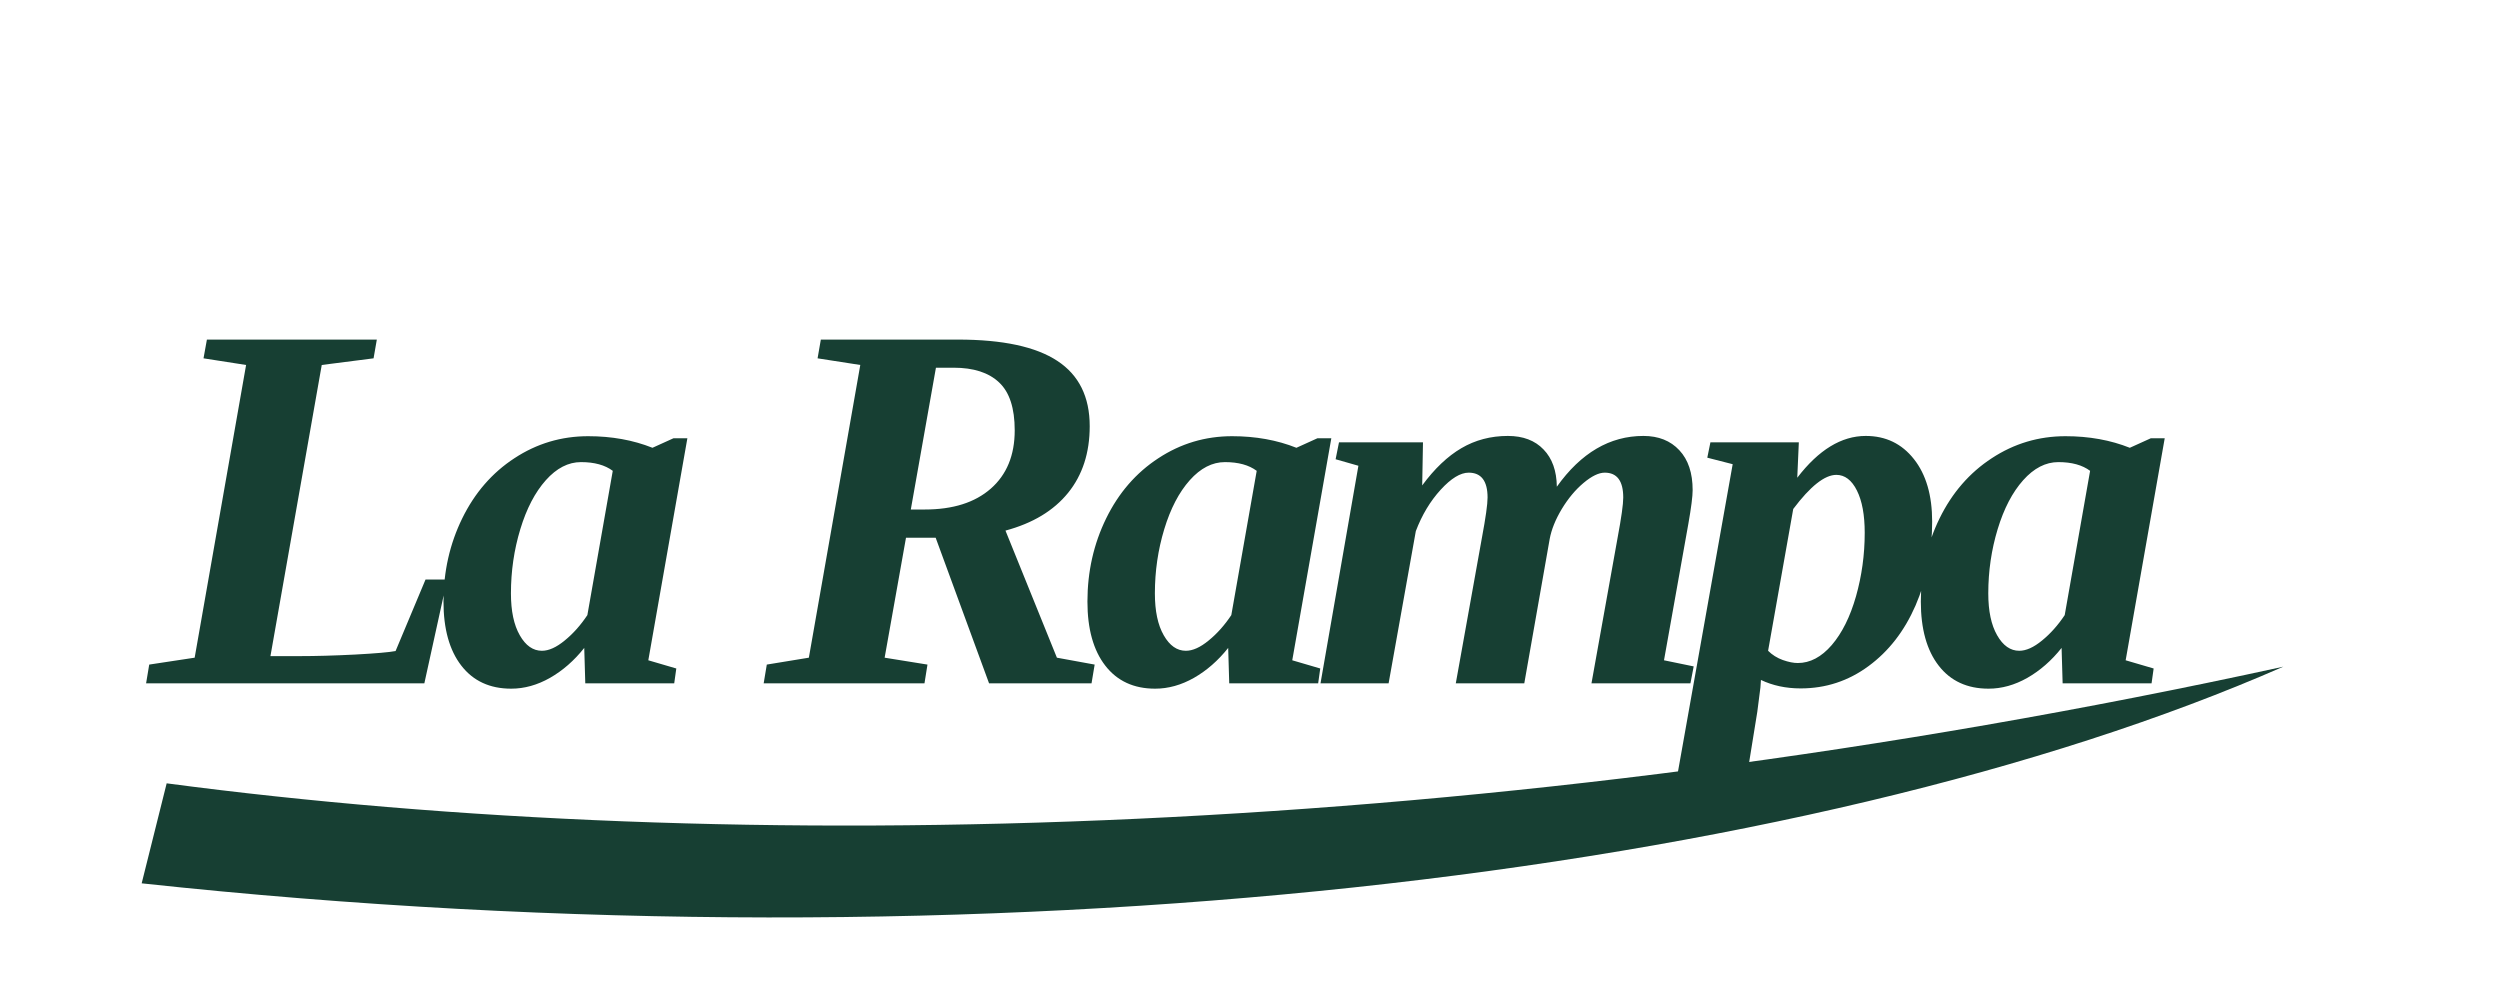
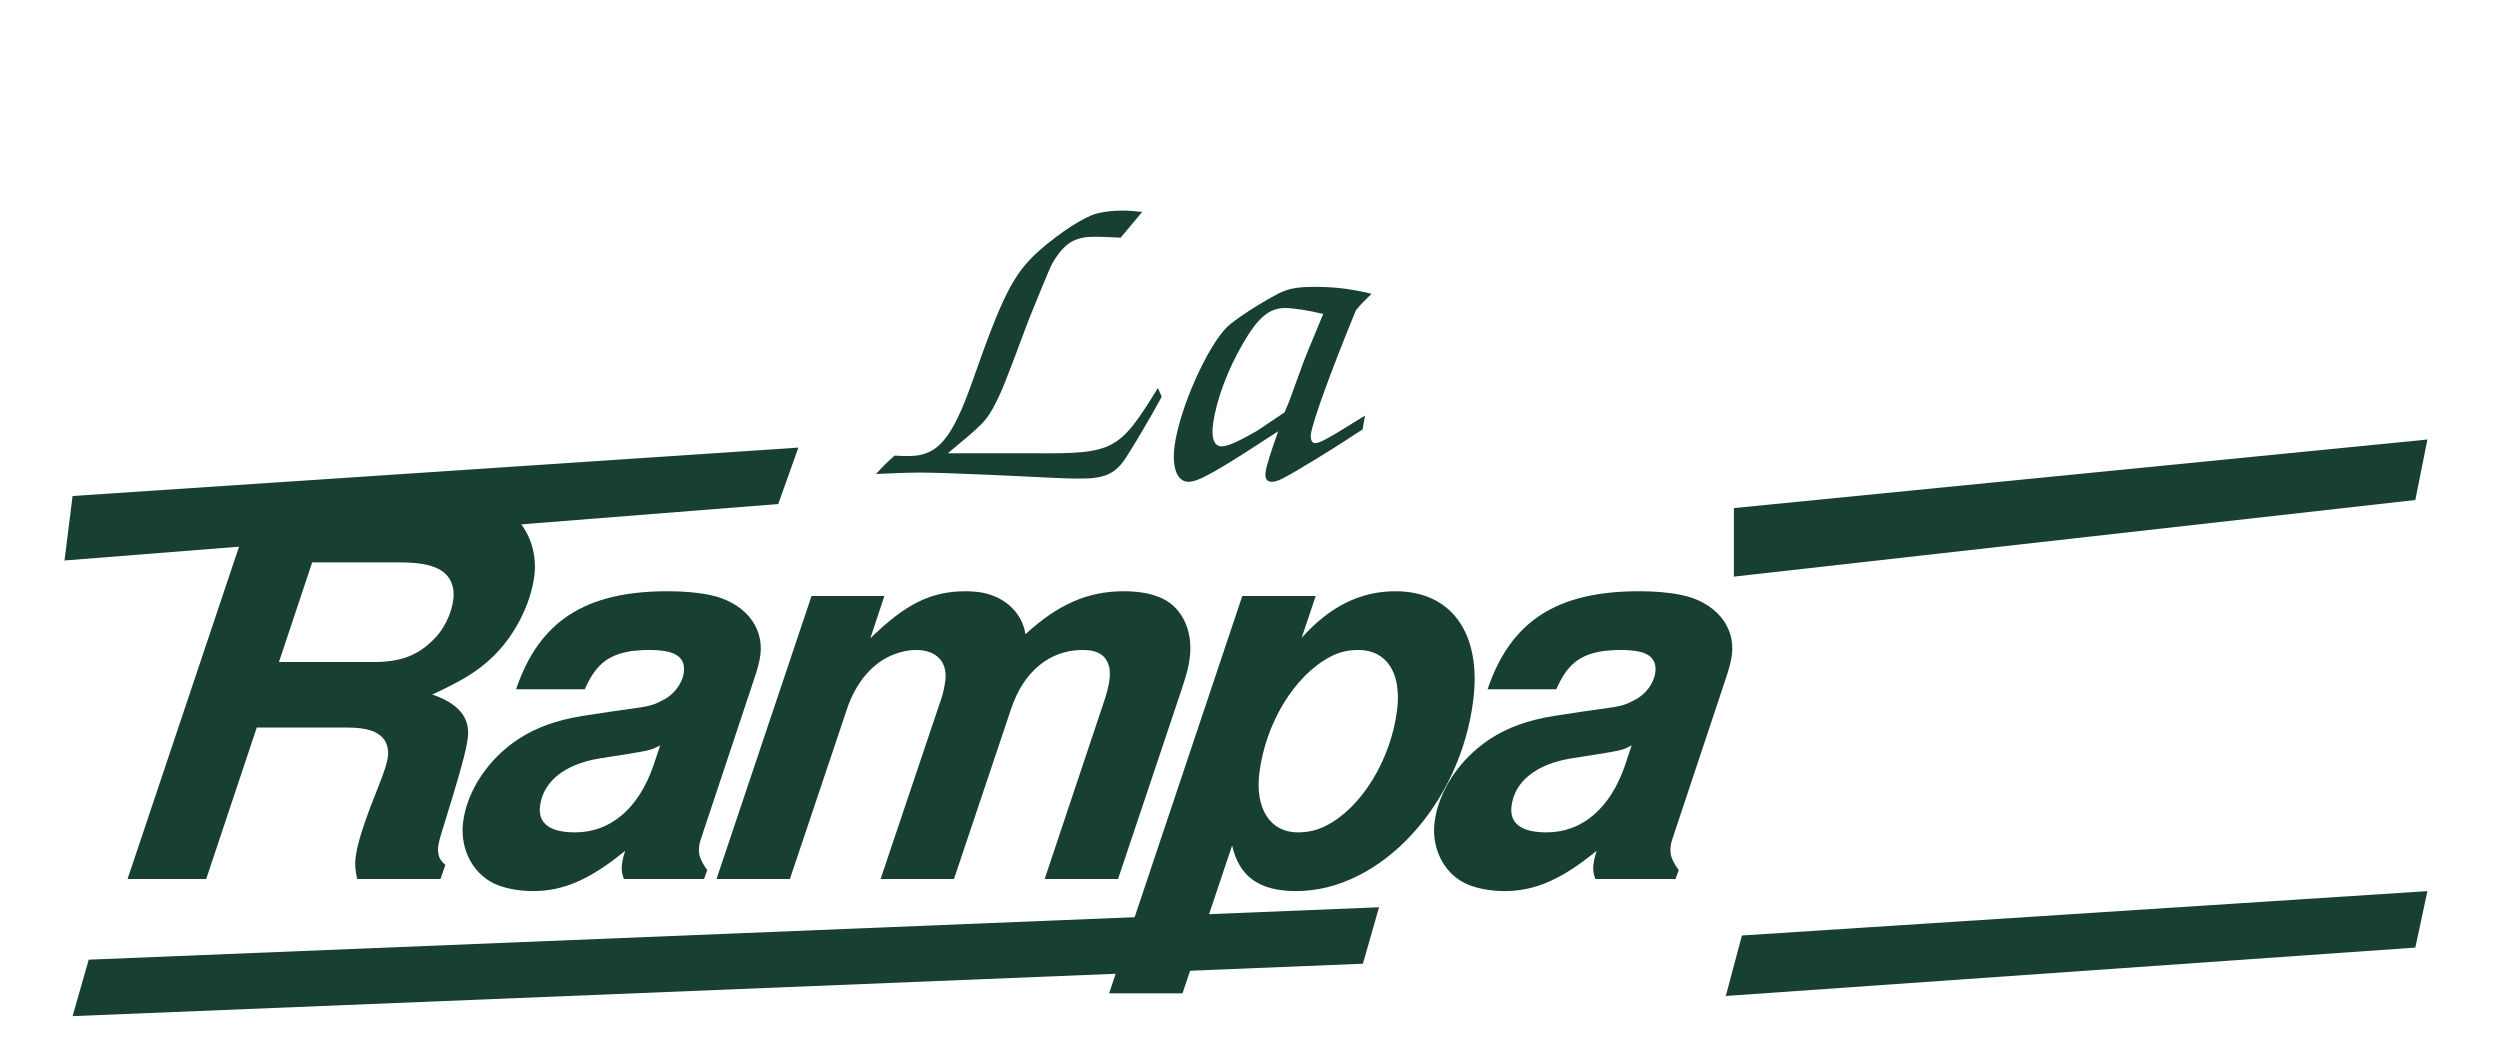
- <svg xmlns="http://www.w3.org/2000/svg" viewBox="0 0 300 120" role="img" aria-labelledby="title desc">
-   <g fill="#173f33">
-     <text x="18" y="82" font-family="Georgia,Times New Roman,serif" font-size="63" font-weight="700" font-style="italic" letter-spacing="-4">La Rampa</text>
-     <path d="M20 94c68 9 158 7 254-14-57 25-155 37-257 26z" />
+ <svg xmlns="http://www.w3.org/2000/svg" viewBox="0 0 620 260" role="img" aria-labelledby="logo-title logo-desc" version="1.1" id="svg18">
+   <defs id="defs22" />
+   <g fill="#173f33" id="g16">
+     <g aria-label="La" transform="skewX(-8)" id="text4" style="font-style:italic;font-weight:700;font-size:114px;font-family:Z003, cursive">
+       <path d="m 290.648,52.564 c -2.28,-0.228 -3.306,-0.342 -5.016,-0.342 -2.166,0 -4.218,0.228 -6.042,0.684 -3.078,0.798 -8.55,4.674 -13.11,9.234 -5.586,5.7 -7.524,11.058 -11.97,32.148 -3.078,14.592 -6.042,18.81 -13.224,18.81 -0.798,0 -2.28,0 -3.534,-0.114 -1.596,1.596 -2.28,2.394 -3.99,4.56 5.244,-0.228 7.98,-0.342 11.172,-0.342 3.078,0 9.006,0.228 17.442,0.57 18.468,0.912 19.152,0.912 22.458,0.912 5.928,0 8.436,-1.254 10.488,-5.472 1.368,-2.622 4.902,-10.488 6.612,-14.82 l -1.254,-2.166 c -7.41,15.618 -8.664,16.302 -28.272,16.188 h -21.546 c 7.638,-7.182 8.094,-7.752 9.576,-11.058 1.71,-4.446 1.824,-4.902 5.814,-22.002 3.648,-13.68 3.648,-13.794 4.674,-15.618 1.938,-3.648 4.332,-5.016 8.55,-5.016 1.596,0 2.622,0 6.726,0.228 z" id="path24" />
+       <path d="m 353.006,103.066 c -8.322,5.7 -10.26,6.84 -11.4,6.84 -0.798,0 -1.368,-0.912 -1.368,-2.28 0,-3.078 2.622,-15.048 6.84,-30.666 1.254,-1.824 1.482,-2.052 3.306,-4.104 -5.472,-1.254 -9.348,-1.71 -14.364,-1.71 -4.674,0 -6.954,0.456 -9.804,2.28 -4.104,2.394 -8.892,5.928 -10.374,7.524 -4.332,4.788 -9.006,20.178 -9.006,29.412 0,5.472 1.824,9.12 4.674,9.12 2.508,0 6.27,-2.28 20.52,-12.54 -1.254,5.814 -1.71,8.664 -1.71,10.146 0,1.596 0.684,2.394 1.824,2.394 1.482,0 2.394,-0.456 10.488,-5.814 3.876,-2.622 6.042,-4.104 10.26,-7.182 z m -20.064,-0.798 c -3.99,2.964 -6.042,4.446 -6.156,4.56 -3.762,2.394 -6.726,3.876 -8.208,3.876 -1.938,0 -2.964,-2.052 -2.964,-5.7 0,-5.814 1.71,-13.338 4.674,-19.95 2.736,-6.27 5.244,-8.664 9.12,-8.664 2.052,0 5.928,0.57 9.69,1.482 -2.28,8.208 -3.078,11.286 -3.192,11.856 -0.684,2.85 -1.254,5.7 -1.938,8.664 -0.114,0.57 -0.456,1.938 -1.026,3.876 z" id="path26" />
+     </g>
+     <g aria-label="Rampa" transform="skewX(-7)" id="text6" style="font-style:italic;font-weight:700;font-size:130px;font-family:'Nimbus Sans', Helvetica, Arial, sans-serif;letter-spacing:-9">
+       <path d="m 85.83,180.43 h 22.36 c 4.94,0 7.8,0.91 9.62,2.99 0.91,1.17 1.43,2.6 1.43,4.16 0,1.56 -0.26,3.12 -1.56,7.93 -2.47,8.84 -3.38,13.78 -3.38,17.16 0,1.69 0.26,2.99 1.04,5.33 h 20.67 l 0.78,-3.51 c -1.17,-0.91 -1.69,-1.56 -2.08,-2.73 -0.13,-0.52 -0.26,-1.04 -0.26,-1.69 0,-0.91 0.13,-2.08 0.39,-3.38 2.99,-15.99 3.64,-20.54 3.64,-23.79 0,-4.94 -3.38,-8.45 -10.14,-10.66 6.89,-3.38 10.27,-5.59 13.39,-8.84 5.07,-5.2 8.32,-13.39 8.32,-20.67 0,-4.94 -2.08,-10.01 -5.59,-13.52 -4.16,-4.16 -9.36,-5.98 -16.9,-5.98 H 78.55 L 58.4,218 h 19.5 z m 3.51,-16.25 5.2,-24.7 h 21.84 c 8.58,0 12.74,2.08 14.04,6.89 0.13,0.65 0.26,1.43 0.26,2.21 0,3.64 -1.43,7.67 -3.9,10.27 -3.38,3.77 -7.41,5.33 -13.91,5.33 z" id="path29" />
+       <path d="m 201.89,215.79 c -1.17,-1.43 -1.69,-2.21 -2.21,-3.25 -0.39,-0.91 -0.52,-1.82 -0.52,-2.6 0,-0.78 0.13,-1.69 0.39,-2.73 l 8.19,-39 c 0.52,-2.34 0.78,-4.29 0.78,-5.85 0,-7.15 -5.85,-13.13 -14.43,-14.82 -3.25,-0.65 -6.76,-0.91 -10.53,-0.91 -20.41,0 -30.94,7.41 -34.58,24.31 h 17.03 c 1.95,-6.11 4.68,-8.58 10.53,-9.49 1.3,-0.13 2.73,-0.26 4.03,-0.26 5.2,0 7.8,0.91 8.97,3.12 0.39,0.78 0.52,1.56 0.52,2.47 0,2.73 -1.82,5.59 -4.42,6.89 -2.6,1.43 -2.6,1.43 -11.96,2.73 l -7.54,1.17 c -6.24,1.04 -11.05,2.86 -15.08,5.72 -6.89,4.94 -11.18,12.87 -11.18,20.67 0,6.89 4.42,13.39 10.66,15.6 2.6,0.91 5.59,1.43 8.84,1.43 7.41,0 13.78,-2.86 21.58,-10.01 -0.39,1.95 -0.39,2.6 -0.39,3.51 0,1.3 0.26,2.08 0.91,3.51 h 19.89 z m -16.51,-26 c -2.34,10.66 -8.58,16.64 -17.42,16.64 -6.24,0 -9.49,-2.21 -9.49,-6.5 0,-6.11 4.81,-10.4 13.26,-11.83 l 6.5,-1.04 c 6.11,-1.04 6.11,-1.04 8.19,-2.21 z" id="path31" />
+       <path d="m 219.41,147.8 -14.95,70.2 h 18.2 l 8.97,-42.12 c 1.43,-6.76 5.07,-11.7 10.14,-13.65 1.69,-0.65 3.38,-1.04 5.2,-1.04 5.07,0 8.19,2.99 8.19,7.54 0,1.56 -0.13,2.86 -0.39,4.29 l -9.62,44.98 h 18.2 l 8.97,-42.12 c 1.95,-9.36 7.8,-14.69 15.99,-14.69 3.9,0 6.11,1.43 7.15,4.42 0.26,1.04 0.39,1.95 0.39,2.86 0,1.56 -0.26,3.51 -0.65,5.33 l -9.36,44.2 h 18.2 l 10.01,-47.06 c 0.78,-3.9 1.04,-5.46 1.04,-7.93 0,-7.02 -3.9,-13.13 -9.88,-15.08 -2.47,-0.91 -5.33,-1.3 -8.58,-1.3 -8.84,0 -15.86,3.25 -23.01,10.66 -1.43,-5.2 -5.98,-9.1 -11.7,-10.27 -1.43,-0.26 -2.86,-0.39 -4.42,-0.39 -8.58,0 -14.56,3.12 -22.23,11.7 l 2.21,-10.53 z" id="path33" />
+       <path d="m 344.44,147.8 h -18.2 l -20.93,98.54 h 18.2 l 7.8,-36.66 c 2.73,7.8 8.19,11.31 17.29,11.31 20.93,0 38.09,-21.45 38.09,-47.45 0,-16.51 -8.71,-26.91 -22.62,-26.91 -8.71,0 -15.86,3.77 -21.84,11.57 z m 12.22,13.39 c 7.02,0 11.44,5.72 11.44,14.82 0,12.35 -5.85,24.31 -14.04,28.73 -2.08,1.17 -4.29,1.69 -6.89,1.69 -6.76,0 -11.31,-5.85 -11.31,-14.69 0,-12.35 5.72,-24.18 14.04,-28.86 2.08,-1.17 4.16,-1.69 6.76,-1.69 z" id="path35" />
+       <path d="m 442.82,215.79 c -1.17,-1.43 -1.69,-2.21 -2.21,-3.25 -0.39,-0.91 -0.52,-1.82 -0.52,-2.6 0,-0.78 0.13,-1.69 0.39,-2.73 l 8.19,-39 c 0.52,-2.34 0.78,-4.29 0.78,-5.85 0,-7.15 -5.85,-13.13 -14.43,-14.82 -3.25,-0.65 -6.76,-0.91 -10.53,-0.91 -20.41,0 -30.94,7.41 -34.58,24.31 h 17.03 c 1.95,-6.11 4.68,-8.58 10.53,-9.49 1.3,-0.13 2.73,-0.26 4.03,-0.26 5.2,0 7.8,0.91 8.97,3.12 0.39,0.78 0.52,1.56 0.52,2.47 0,2.73 -1.82,5.59 -4.42,6.89 -2.6,1.43 -2.6,1.43 -11.96,2.73 l -7.54,1.17 c -6.24,1.04 -11.05,2.86 -15.08,5.72 -6.89,4.94 -11.18,12.87 -11.18,20.67 0,6.89 4.42,13.39 10.66,15.6 2.6,0.91 5.59,1.43 8.84,1.43 7.41,0 13.78,-2.86 21.58,-10.01 -0.39,1.95 -0.39,2.6 -0.39,3.51 0,1.3 0.26,2.08 0.91,3.51 h 19.89 z m -16.51,-26 c -2.34,10.66 -8.58,16.64 -17.42,16.64 -6.24,0 -9.49,-2.21 -9.49,-6.5 0,-6.11 4.81,-10.4 13.26,-11.83 l 6.5,-1.04 c 6.11,-1.04 6.11,-1.04 8.19,-2.21 z" id="path37" />
+     </g>
+     <path d="m 18,123 180,-12 -5,14 -177,14 z" id="path8" />
+     <path d="m 430,126 172,-17 -3,15 -169,19 z" id="path10" />
+     <path d="m 22,238 320,-13 -4,14 -320,13 z" id="path12" />
+     <path d="m 432,232 170,-11 -3,14 -171,12 z" id="path14" />
  </g>
</svg>
